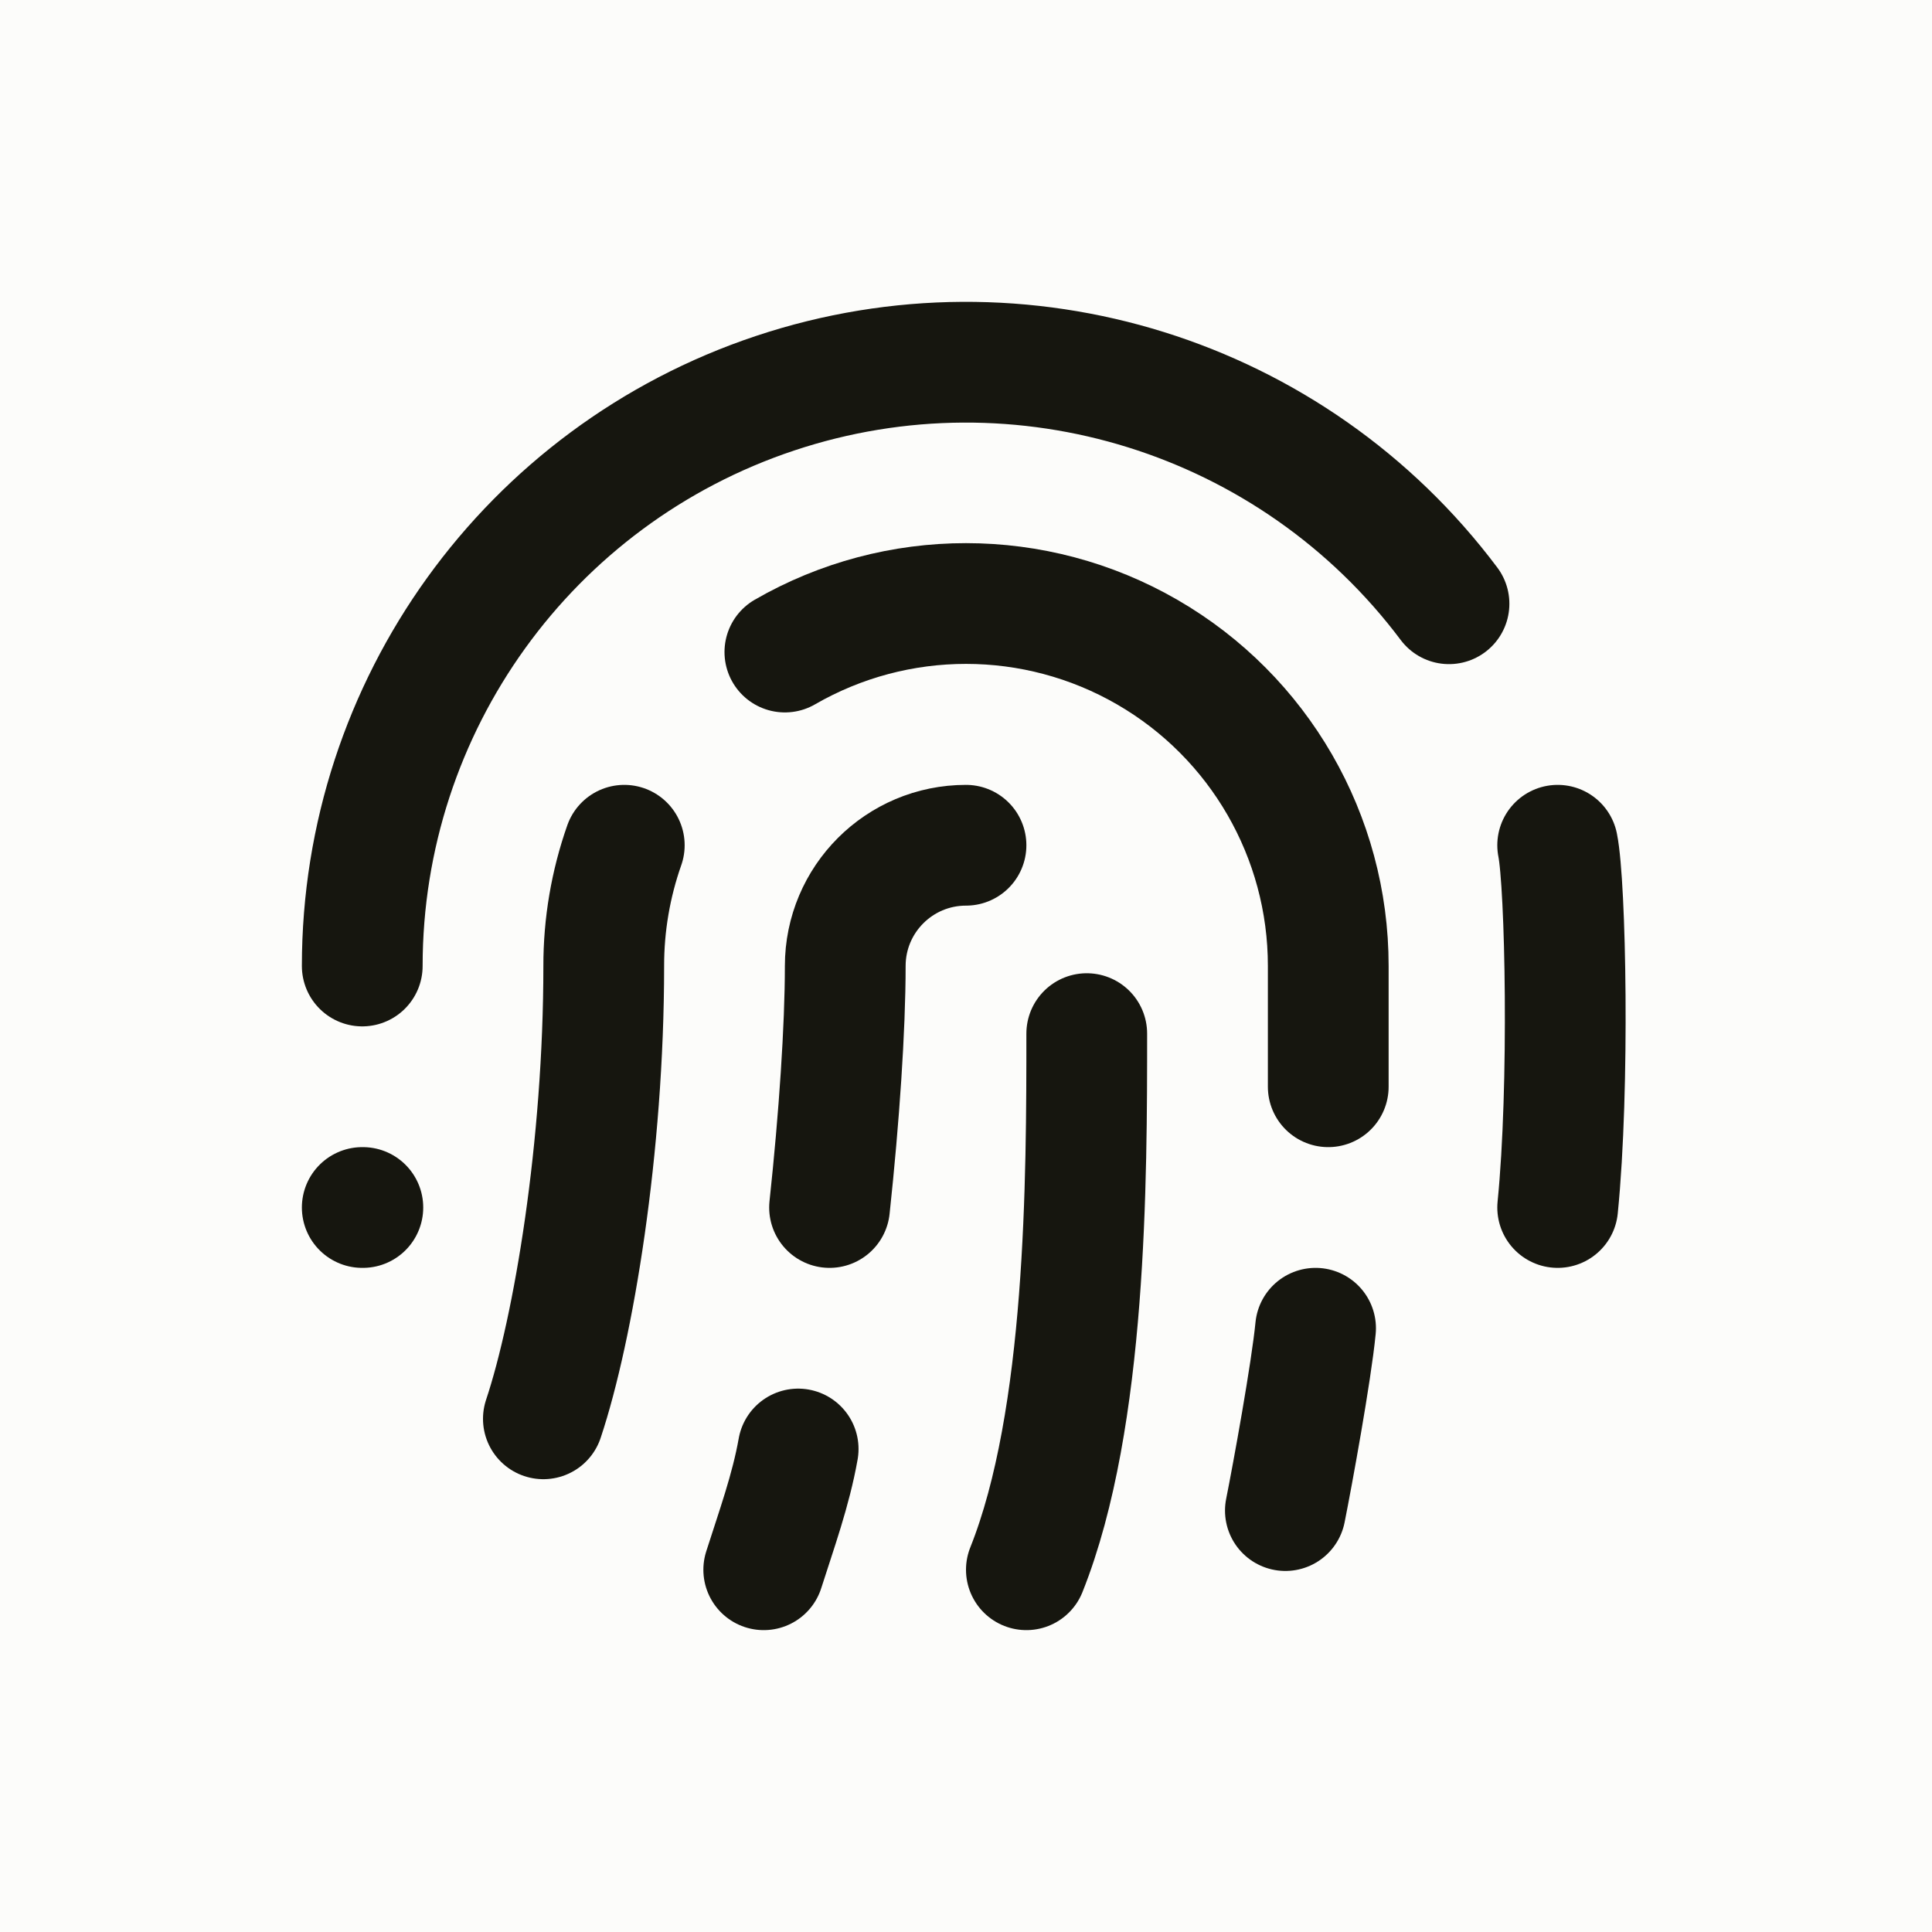
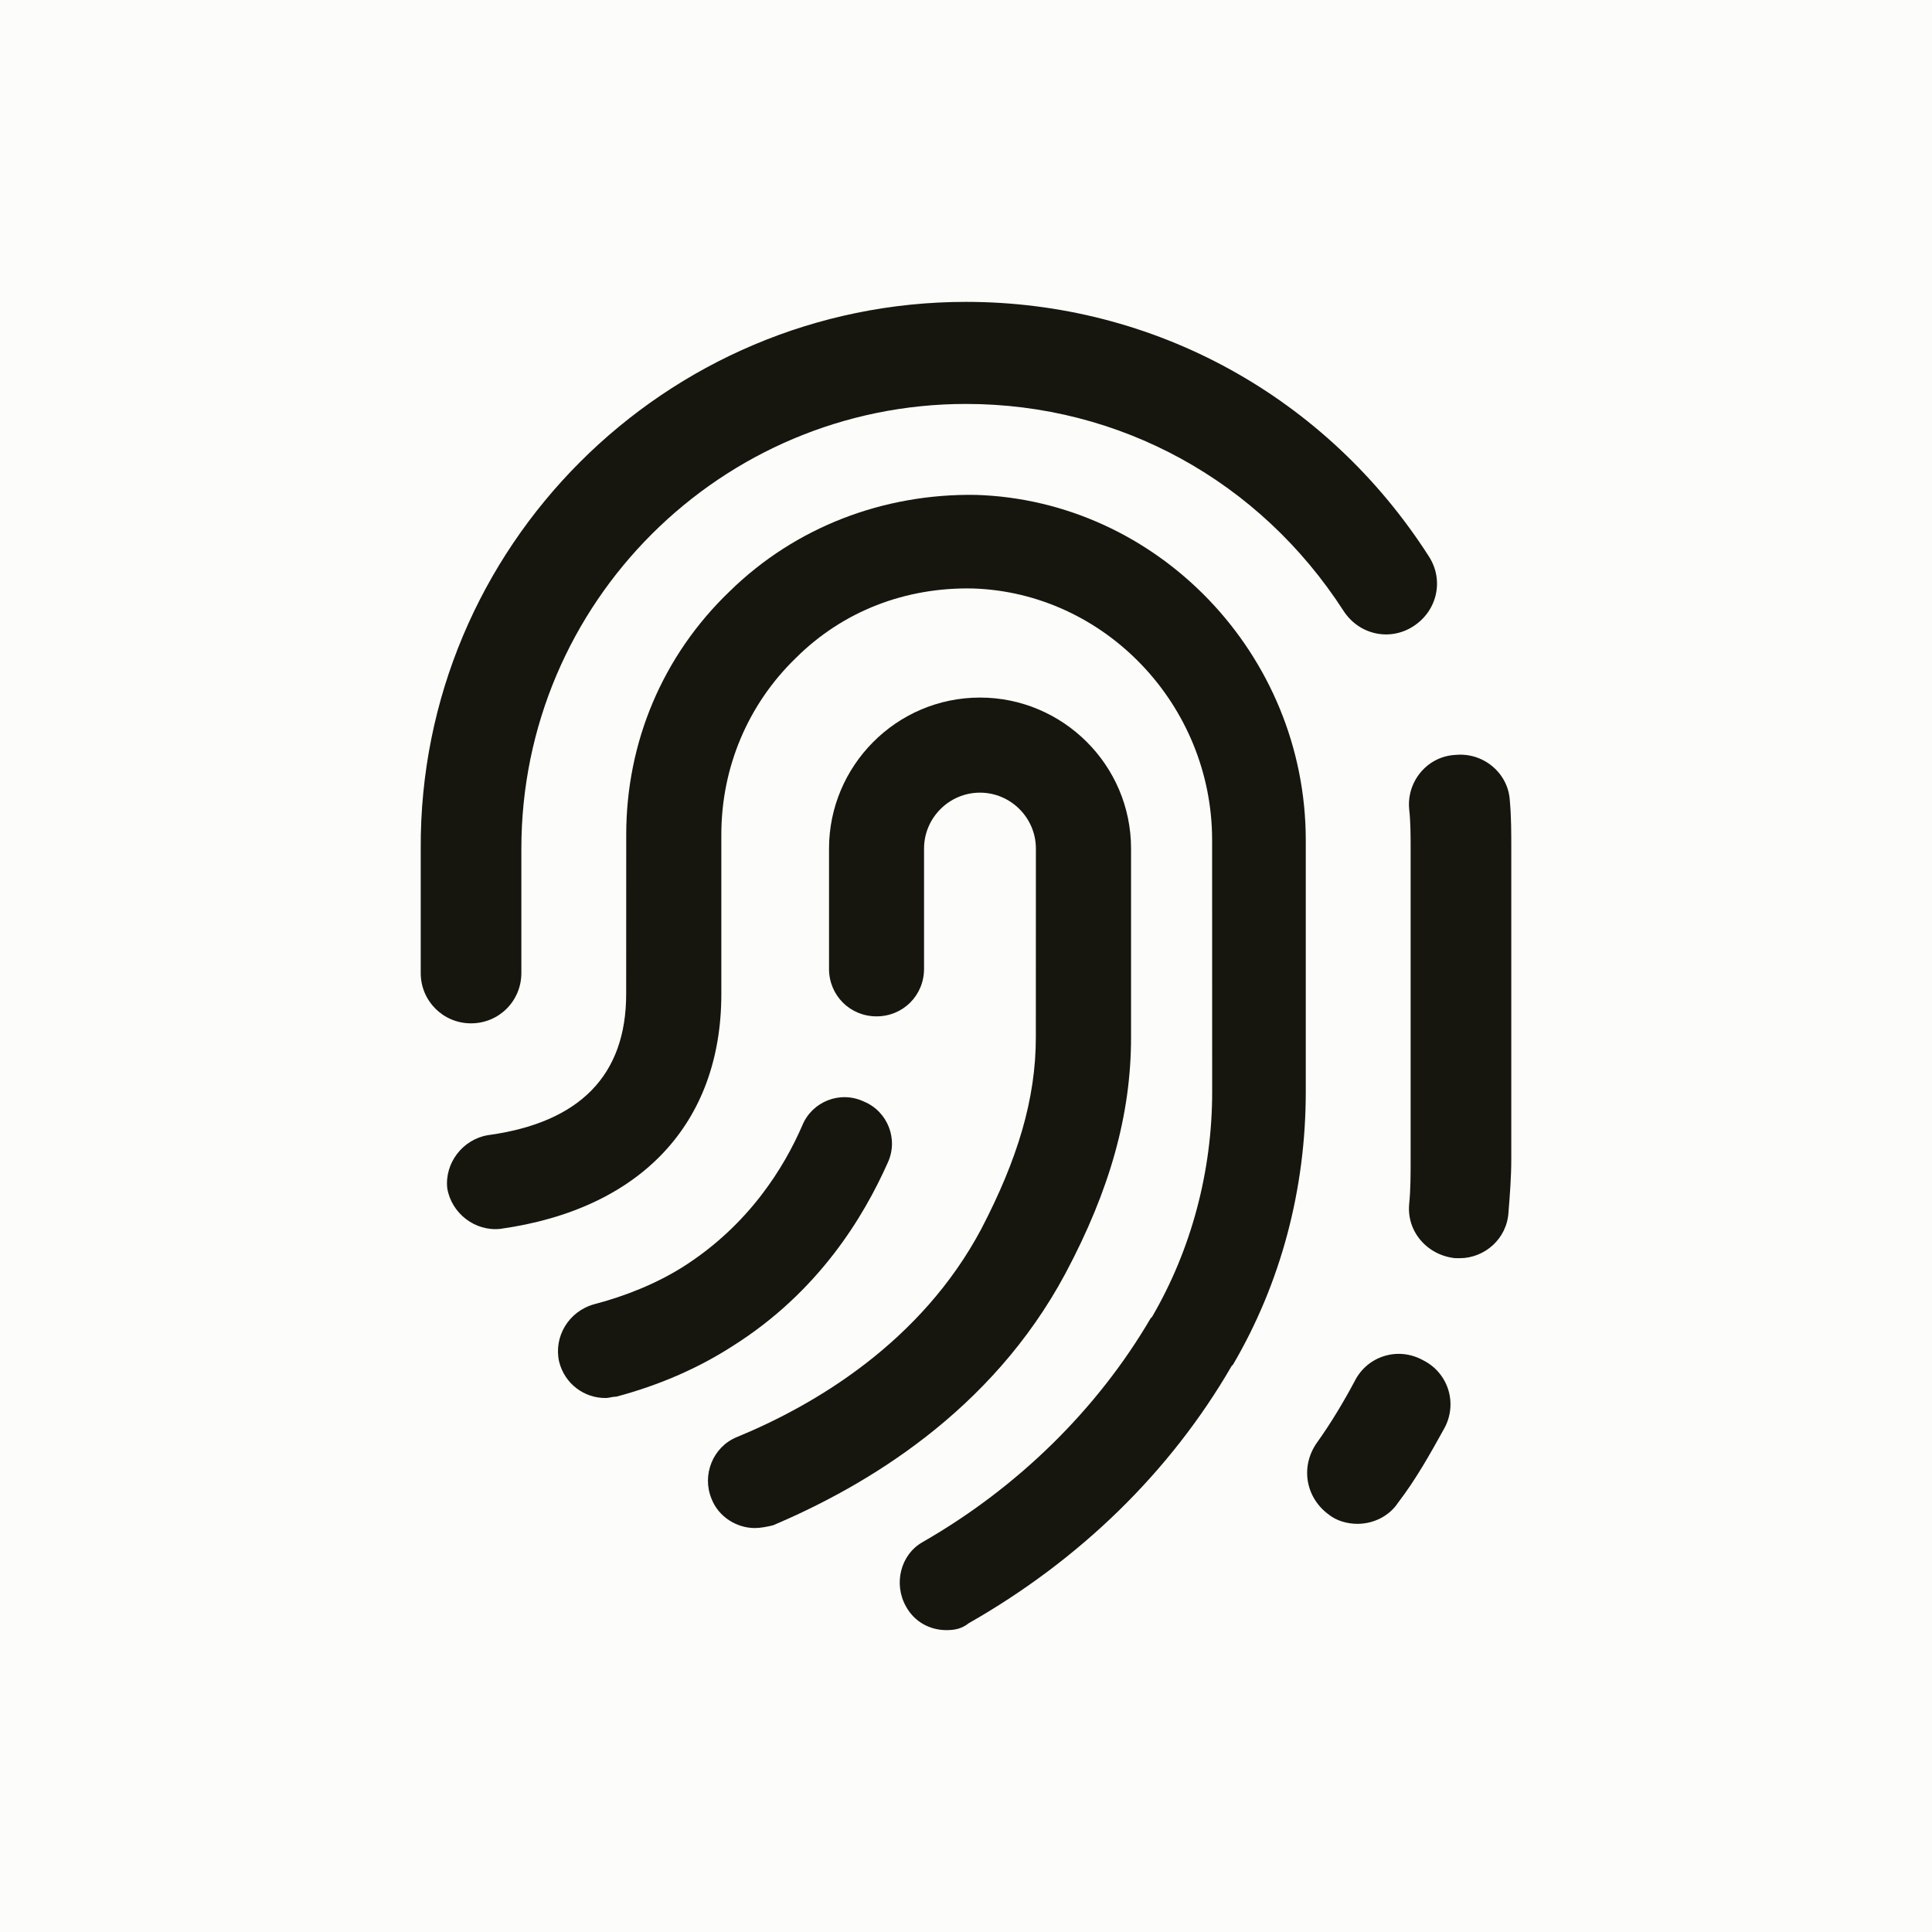
<svg xmlns="http://www.w3.org/2000/svg" viewBox="0 0 32 32" width="32" height="32">
  <rect width="32" height="32" fill="#fcfcfa" />
-   <g transform="translate(4 4) scale(1)" fill="none" stroke="#16160f" stroke-width="2" stroke-linecap="round" stroke-linejoin="round">
-     <path d="M12 10a2 2 0 0 0-2 2c0 1.02-.1 2.51-.26 4" />
-     <path d="M14 13.12c0 2.38 0 6.38-1 8.88" />
-     <path d="M17.29 21.02c.12-.6.43-2.3.5-3.02" />
-     <path d="M2 12a10 10 0 0 1 18-6" />
-     <path d="M2 16h.01" />
-     <path d="M21.8 16c.2-2 .131-5.354 0-6" />
-     <path d="M5 19.5C5.5 18 6 15 6 12a6 6 0 0 1 .34-2" />
-     <path d="M8.65 22c.21-.66.45-1.32.57-2" />
-     <path d="M9 6.8a6 6 0 0 1 9 5.2v2" />
+   <g transform="translate(4.421 4.421) scale(0.23158)" fill="#16160f">
+     <path d="m78 89.898c-0.699 0-1.5-0.199-2.102-0.699-1.602-1.199-2-3.398-0.801-5.102 1-1.398 1.898-2.898 2.699-4.398 0.898-1.801 3.102-2.5 4.898-1.5 1.801 0.898 2.5 3.102 1.5 4.898-1 1.801-2 3.602-3.301 5.301-0.594 0.902-1.695 1.5-2.894 1.5z" />
+     <path d="m85.301 70.898h-0.301c-2-0.199-3.5-1.898-3.301-3.898 0.102-1 0.102-2.102 0.102-3.199v-22.199c0-0.898 0-1.898-0.102-2.801-0.199-2 1.301-3.801 3.301-3.898 2-0.199 3.801 1.301 3.898 3.301 0.102 1.102 0.102 2.301 0.102 3.398v22.199c0 1.301-0.102 2.602-0.199 3.801-0.102 1.898-1.699 3.297-3.5 3.297z" />
+     <path d="m14.602 54.102c-2 0-3.602-1.602-3.602-3.602v-8.898c-0.102-21.602 17.5-39.102 39-39.102 13.5 0 25.801 6.801 33.102 18.199 1.102 1.699 0.602 3.898-1.102 5-1.699 1.102-3.898 0.602-5-1.102-6-9.297-16-14.797-27-14.797-17.5 0-31.801 14.199-31.801 31.801v8.898c0 2-1.598 3.602-3.598 3.602z" />
+     <path d="m48.602 97.5c-1.199 0-2.301-0.602-2.898-1.699-0.898-1.602-0.398-3.699 1.199-4.602 6.801-3.898 12.5-9.5 16.301-16l0.102-0.102c2.801-4.801 4.301-10.398 4.301-16.102l-0.004-17.996c0-9.699-7.699-17.699-17.102-18-4.801-0.102-9.301 1.602-12.699 5-3.398 3.301-5.301 7.801-5.301 12.602v11.398c0 9.301-5.801 15.398-15.801 16.801-1.801 0.199-3.5-1.102-3.801-2.898-0.199-1.801 1.102-3.5 2.898-3.801 6.602-0.898 9.898-4.301 9.898-10.102l0.004-11.398c0-6.602 2.602-12.801 7.398-17.398 4.699-4.602 11-7 17.602-6.898 13 0.398 23.602 11.398 23.602 24.699v18c0 7-1.801 13.699-5.199 19.5l-0.102 0.102c-4.398 7.602-10.898 13.898-18.801 18.398-0.5 0.395-1 0.496-1.598 0.496z" />
+     <path d="m34.898 90.199c-1.301 0-2.602-0.801-3.102-2.102-0.699-1.699 0.102-3.699 1.801-4.398 5.602-2.301 13.199-6.801 17.5-14.898 2.602-5 3.898-9.301 3.898-13.699l0.004-13.5c0-2.199-1.801-4-4-4s-4 1.801-4 4v8.602c0 1.898-1.5 3.398-3.398 3.398-1.898 0-3.398-1.5-3.398-3.398v-8.602c0-5.898 4.801-10.801 10.801-10.801 5.898 0 10.801 4.801 10.801 10.801v13.5c0 5.5-1.5 10.898-4.699 16.898-5.301 9.898-14.301 15.199-20.898 18-0.406 0.102-0.906 0.199-1.309 0.199z" />
+     <path d="m24.199 80.898c-1.5 0-2.898-1-3.301-2.602-0.398-1.801 0.699-3.602 2.5-4.102 2.301-0.602 4.5-1.5 6.398-2.699 4.699-3 7.199-7.102 8.5-10.102 0.699-1.699 2.699-2.5 4.398-1.699 1.699 0.699 2.5 2.699 1.699 4.398-1.699 3.801-4.898 9.199-11.102 13.102-2.492 1.605-5.293 2.805-8.293 3.606-0.301 0-0.5 0.098-0.801 0.098z" />
  </g>
</svg>
